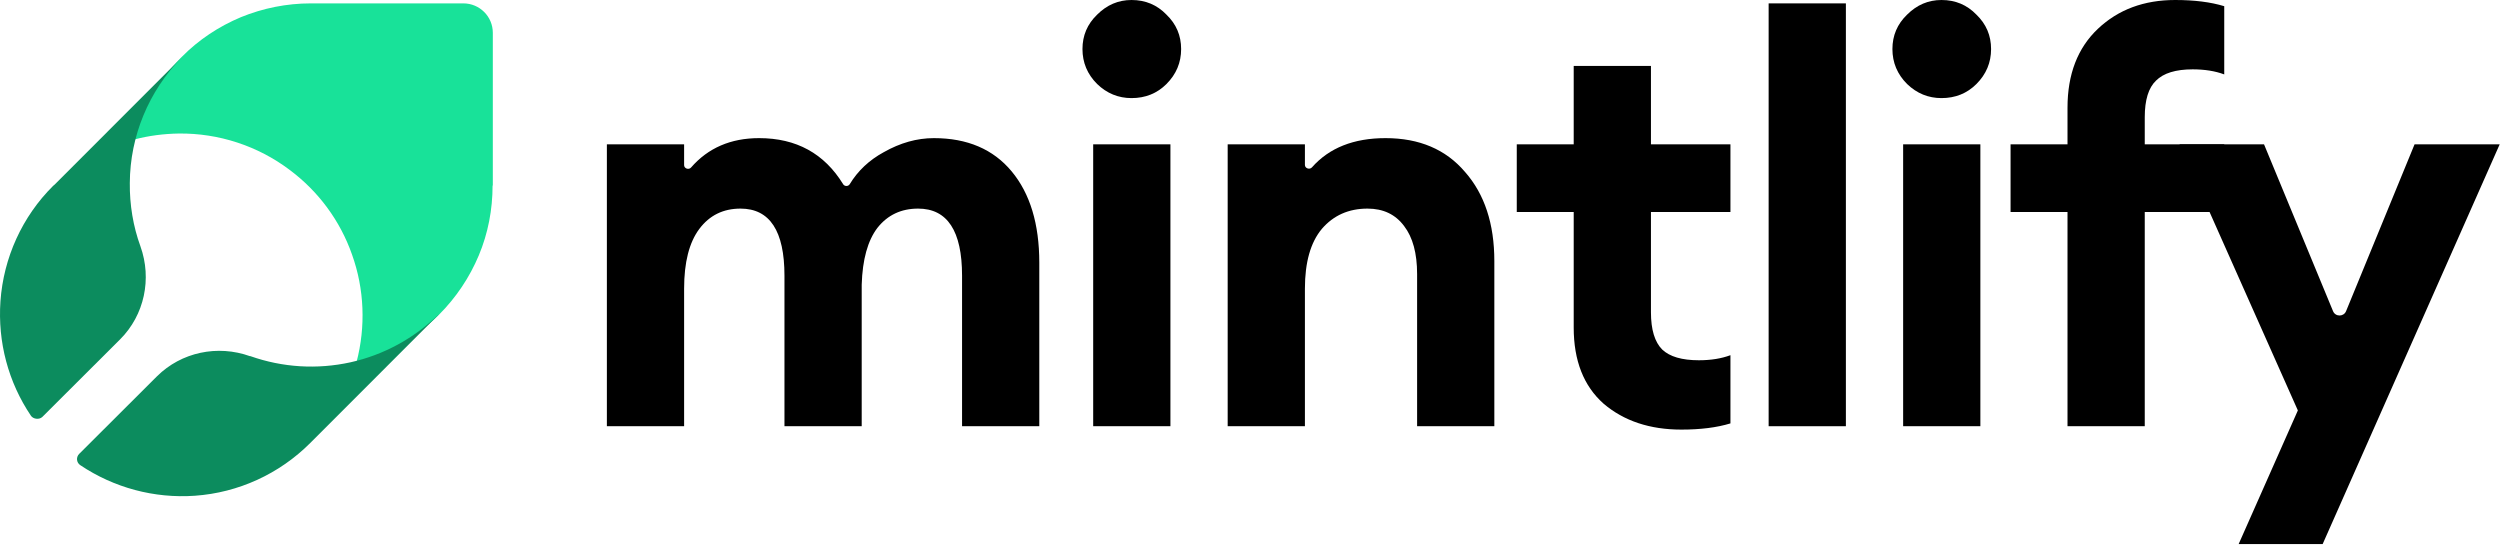
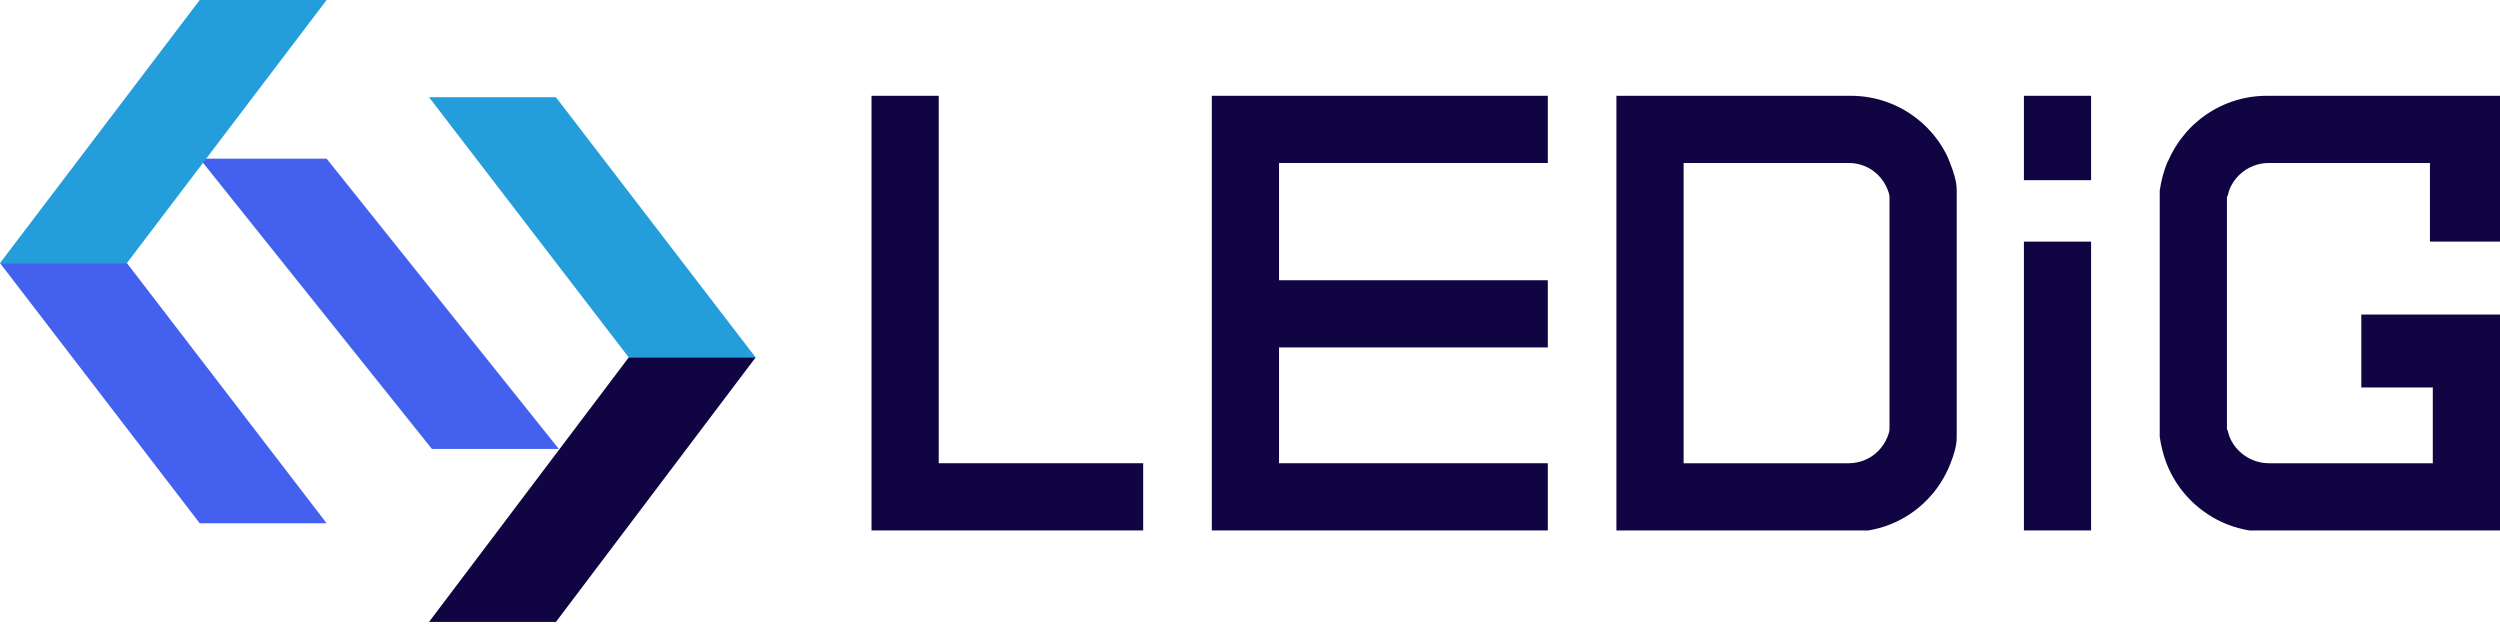
- <svg xmlns="http://www.w3.org/2000/svg" width="1682" height="367" viewBox="0 0 1682 367" fill="none">
-   <path d="M1562.69 366.037H1506.17L1546 276.14L1466.34 97.105H1523.24L1569.66 209.337C1571.28 213.26 1576.84 213.253 1578.45 209.325L1624.52 97.105H1681.79L1562.69 366.037Z" fill="black" />
-   <path d="M1391.02 286.761V142.622H1352.71V97.104H1391.02V72.449C1391.02 49.943 1397.85 32.242 1411.5 19.345C1425.16 6.448 1442.48 0 1463.47 0C1476.37 0 1487.37 1.391 1496.47 4.172V50.069C1490.4 47.793 1483.32 46.656 1475.23 46.656C1463.85 46.656 1455.63 49.184 1450.57 54.242C1445.51 59.046 1442.99 67.265 1442.99 78.897V97.104H1496.47V142.622H1442.99V286.761H1391.02Z" fill="black" />
-   <path d="M1306.22 66.001C1297.37 66.001 1289.66 62.84 1283.08 56.518C1276.51 49.943 1273.22 42.104 1273.22 33C1273.22 23.897 1276.51 16.184 1283.08 9.862C1289.66 3.287 1297.37 0 1306.22 0C1315.58 0 1323.42 3.287 1329.74 9.862C1336.31 16.184 1339.6 23.897 1339.6 33C1339.6 42.104 1336.31 49.943 1329.74 56.518C1323.42 62.84 1315.58 66.001 1306.22 66.001ZM1280.43 286.761V97.104H1332.39V286.761H1280.43Z" fill="black" />
-   <path d="M1189.94 286.761V2.276H1241.91V286.761H1189.94Z" fill="black" />
-   <path d="M1131.24 289.037C1110 289.037 1092.55 283.221 1078.89 271.588C1065.49 259.703 1058.79 242.634 1058.79 220.381V142.622H1020.48V97.104H1058.79V44.38H1110.76V97.104H1164.24V142.622H1110.76V210.14C1110.76 221.772 1113.29 230.117 1118.34 235.174C1123.4 239.979 1131.62 242.381 1143 242.381C1151.09 242.381 1158.17 241.243 1164.24 238.967V284.864C1155.14 287.646 1144.14 289.037 1131.24 289.037Z" fill="black" />
-   <path d="M825.979 286.761V97.104H877.945V110.967C877.945 113.311 881.135 114.347 882.688 112.591C894.273 99.485 910.773 92.932 932.187 92.932C954.946 92.932 972.774 100.518 985.67 115.691C998.82 130.61 1005.39 150.587 1005.39 175.622V286.761H953.429V184.346C953.429 170.438 950.521 159.691 944.704 152.105C938.888 144.265 930.67 140.346 920.049 140.346C907.405 140.346 897.164 144.898 889.325 154.001C881.738 163.105 877.945 176.507 877.945 194.208V286.761H825.979Z" fill="black" />
-   <path d="M761.286 66.001C752.436 66.001 744.723 62.84 738.148 56.518C731.574 49.943 728.286 42.104 728.286 33C728.286 23.897 731.574 16.184 738.148 9.862C744.723 3.287 752.436 0 761.286 0C770.643 0 778.482 3.287 784.804 9.862C791.379 16.184 794.666 23.897 794.666 33C794.666 42.104 791.379 49.943 784.804 56.518C778.482 62.84 770.643 66.001 761.286 66.001ZM735.493 286.761V97.104H787.459V286.761H735.493Z" fill="black" />
-   <path d="M647.273 286.761V185.484C647.273 155.392 637.411 140.346 617.686 140.346C606.307 140.346 597.204 144.645 590.376 153.243C583.801 161.84 580.261 174.61 579.755 191.553V286.761H527.789V185.484C527.789 155.392 517.927 140.346 498.203 140.346C486.571 140.346 477.341 144.898 470.513 154.001C463.685 163.105 460.272 176.507 460.272 194.208V286.761H408.306V97.104H460.272V111.103C460.272 113.435 463.407 114.462 464.939 112.704C476.419 99.522 491.68 92.932 510.72 92.932C535.742 92.932 554.588 103.262 567.259 123.923C568.258 125.553 570.718 125.527 571.712 123.894C577.189 114.891 584.802 107.731 594.548 102.415C605.675 96.093 616.928 92.932 628.307 92.932C650.813 92.932 668.261 100.392 680.652 115.311C693.043 130.231 699.239 150.714 699.239 176.76V286.761H647.273Z" fill="black" />
-   <path d="M331.569 124.833V22.09C331.569 11.065 322.625 2.276 311.764 2.276H209.069C192.938 2.276 176.967 5.472 162.113 11.544C147.26 17.775 133.685 26.724 122.345 38.228L121.546 39.027C106.533 54.207 95.833 73.062 90.402 93.834C100.145 91.277 110.206 89.999 120.268 89.839C147.1 89.52 173.453 98.148 194.855 114.287C214.18 128.668 228.873 148.481 236.859 171.331C245.164 194.5 246.122 219.746 239.893 243.554C260.496 238.122 279.503 227.416 294.675 212.396L295.474 211.597C306.813 200.252 315.917 186.67 322.145 171.81C328.374 156.95 331.409 140.971 331.409 124.833H331.569Z" fill="#18E299" />
-   <path d="M87.337 123.098C87.496 91.579 100.066 61.334 122.182 38.73L36.739 124.212C36.421 124.531 36.102 124.69 35.784 125.008C14.941 145.702 2.371 173.4 0.303 202.69C-1.607 230.07 5.553 257.131 20.828 279.736C22.285 281.892 26.238 282.601 28.466 280.532L80.813 228.319C97.202 211.923 102.293 187.568 94.497 165.759C89.564 152.229 87.178 137.743 87.337 123.098Z" fill="#0C8C5E" />
-   <path d="M294.976 211.605C278.587 227.683 258.062 238.826 235.786 243.761C213.351 248.695 190.121 247.263 168.482 239.622C168.482 239.622 168.323 239.622 168.164 239.622C146.365 231.822 122.022 236.916 105.633 253.153L53.285 305.365C51.057 307.594 51.376 311.255 54.081 313.006C76.674 328.128 103.724 335.451 131.091 333.541C160.368 331.471 187.894 318.896 208.737 298.043L209.533 297.247L294.976 211.764V211.605Z" fill="#0C8C5E" />
+ <svg xmlns="http://www.w3.org/2000/svg" viewBox="0 0 92 23" fill="none">
+   <path d="M7.35 19.256H12.02L4.67 9.681H0L7.35 19.256Z" fill="#4361EE" />
+   <path d="M23.138 13.154H27.808L20.458 3.578H15.788L23.138 13.154Z" fill="#239EDB" />
+   <path d="M20.458 22.887H15.788L23.138 13.153H27.808L20.458 22.887Z" fill="#100442" />
+   <path d="M15.894 16.521H20.564L12.02 5.84H7.35L15.894 16.521Z" fill="#4361EE" />
+   <path d="M4.67 9.681H0L7.35 0H12.02L4.67 9.681Z" fill="#239EDB" />
+   <path d="M34.545 17.047V3.525H32.072V17.047V19.52H34.568H42.069V17.047H34.545Z" fill="#100442" />
+   <path d="M56.959 5.998V3.525H47.09H44.595V5.998V10.313V12.786V17.047V19.52H47.09H56.959V17.047H47.068V12.786H56.959V10.313H47.068V5.998H56.959Z" fill="#100442" />
+   <path d="M71.76 5.998C71.741 5.953 71.728 5.908 71.708 5.863L71.681 5.797L71.646 5.721C71.626 5.682 71.607 5.644 71.587 5.606C71.551 5.539 71.513 5.474 71.474 5.409C71.462 5.39 71.451 5.372 71.439 5.353C71.411 5.31 71.384 5.268 71.355 5.226C71.342 5.208 71.329 5.191 71.317 5.173C71.303 5.153 71.288 5.134 71.274 5.114C71.216 5.036 71.154 4.96 71.09 4.885C71.07 4.862 71.049 4.838 71.028 4.815C71.014 4.8 71 4.785 70.986 4.771C70.973 4.757 70.961 4.743 70.948 4.73C70.927 4.709 70.906 4.688 70.885 4.667C70.864 4.646 70.843 4.625 70.821 4.605C70.819 4.603 70.817 4.601 70.814 4.599C70.791 4.577 70.768 4.555 70.744 4.534C70.725 4.517 70.706 4.5 70.686 4.483C70.656 4.456 70.624 4.43 70.593 4.405C70.569 4.385 70.544 4.366 70.519 4.346C70.465 4.304 70.409 4.263 70.353 4.225C70.326 4.206 70.298 4.188 70.27 4.169C70.243 4.151 70.214 4.133 70.186 4.115C70.16 4.099 70.134 4.083 70.107 4.068C70.103 4.065 70.098 4.062 70.094 4.06C70.067 4.044 70.04 4.029 70.013 4.014C69.989 4.001 69.965 3.988 69.942 3.976C69.901 3.954 69.859 3.933 69.817 3.914C69.793 3.901 69.768 3.889 69.743 3.878C69.715 3.866 69.688 3.854 69.66 3.842C69.626 3.827 69.592 3.813 69.556 3.799C69.109 3.622 68.621 3.525 68.11 3.525H61.98H59.484V5.998V17.047V19.52H61.98H68.756C69.034 19.474 69.301 19.4 69.556 19.299C70.581 18.895 71.384 18.075 71.781 17.047C71.899 16.742 72.007 16.419 72.007 16.082V7.015C72.007 6.66 71.889 6.319 71.76 5.998ZM61.957 17.047V5.998H68.037C68.237 5.998 68.428 6.036 68.604 6.106C68.998 6.261 69.302 6.574 69.46 6.967C69.497 7.06 69.534 7.158 69.534 7.259V15.784C69.534 15.886 69.497 15.983 69.46 16.076C69.302 16.47 68.993 16.784 68.599 16.939C68.423 17.008 68.237 17.047 68.037 17.047H61.957V17.047Z" fill="#100442" />
+   <path d="M76.952 8.892H74.48V19.52H76.952V8.892Z" fill="#100442" />
+   <path d="M76.952 3.525H74.48V6.63H76.952V3.525Z" fill="#100442" />
+   <path d="M89.444 3.525H83.42C82.909 3.525 82.421 3.622 81.973 3.799C81.938 3.813 81.904 3.827 81.869 3.842C81.842 3.854 81.814 3.866 81.787 3.878C81.762 3.889 81.737 3.901 81.712 3.914C81.671 3.933 81.629 3.954 81.588 3.976C81.564 3.988 81.541 4.001 81.517 4.014C81.49 4.029 81.463 4.044 81.436 4.06C81.431 4.063 81.426 4.065 81.422 4.068C81.396 4.084 81.37 4.099 81.344 4.115C81.316 4.133 81.287 4.151 81.259 4.169C81.231 4.188 81.204 4.206 81.177 4.225C81.12 4.263 81.065 4.304 81.011 4.346C80.986 4.366 80.961 4.385 80.937 4.405C80.906 4.43 80.874 4.456 80.844 4.483C80.824 4.5 80.804 4.517 80.785 4.534C80.761 4.555 80.738 4.577 80.715 4.599C80.713 4.601 80.71 4.603 80.708 4.605C80.687 4.625 80.665 4.646 80.644 4.667C80.623 4.688 80.603 4.709 80.582 4.73C80.569 4.743 80.556 4.757 80.544 4.771C80.529 4.785 80.516 4.8 80.502 4.815C80.481 4.838 80.46 4.862 80.44 4.885C80.375 4.96 80.314 5.036 80.255 5.114C80.241 5.134 80.227 5.153 80.213 5.173C80.2 5.191 80.188 5.208 80.175 5.226C80.146 5.268 80.118 5.31 80.091 5.353C80.079 5.372 80.067 5.39 80.055 5.409C80.016 5.474 79.978 5.539 79.942 5.606C79.922 5.644 79.902 5.682 79.882 5.721L79.846 5.797L79.816 5.863C79.796 5.908 79.766 5.953 79.747 5.998C79.618 6.319 79.53 6.66 79.478 7.015V16.082C79.53 16.418 79.608 16.742 79.726 17.047C80.123 18.075 80.943 18.895 81.968 19.299C82.223 19.4 82.496 19.474 82.774 19.52H89.55H92V17.047V14.259V11.575H89.55H86.896V14.259H89.527V17.047H83.493C83.292 17.047 83.101 17.008 82.925 16.939C82.531 16.784 82.205 16.469 82.047 16.076C82.01 15.983 82.003 15.885 81.951 15.784V7.259C82.003 7.158 82.01 7.06 82.047 6.967C82.205 6.574 82.526 6.261 82.92 6.106C83.096 6.036 83.292 5.998 83.493 5.998H89.422V8.892H92V5.998V3.525H89.444Z" fill="#100442" />
</svg>
